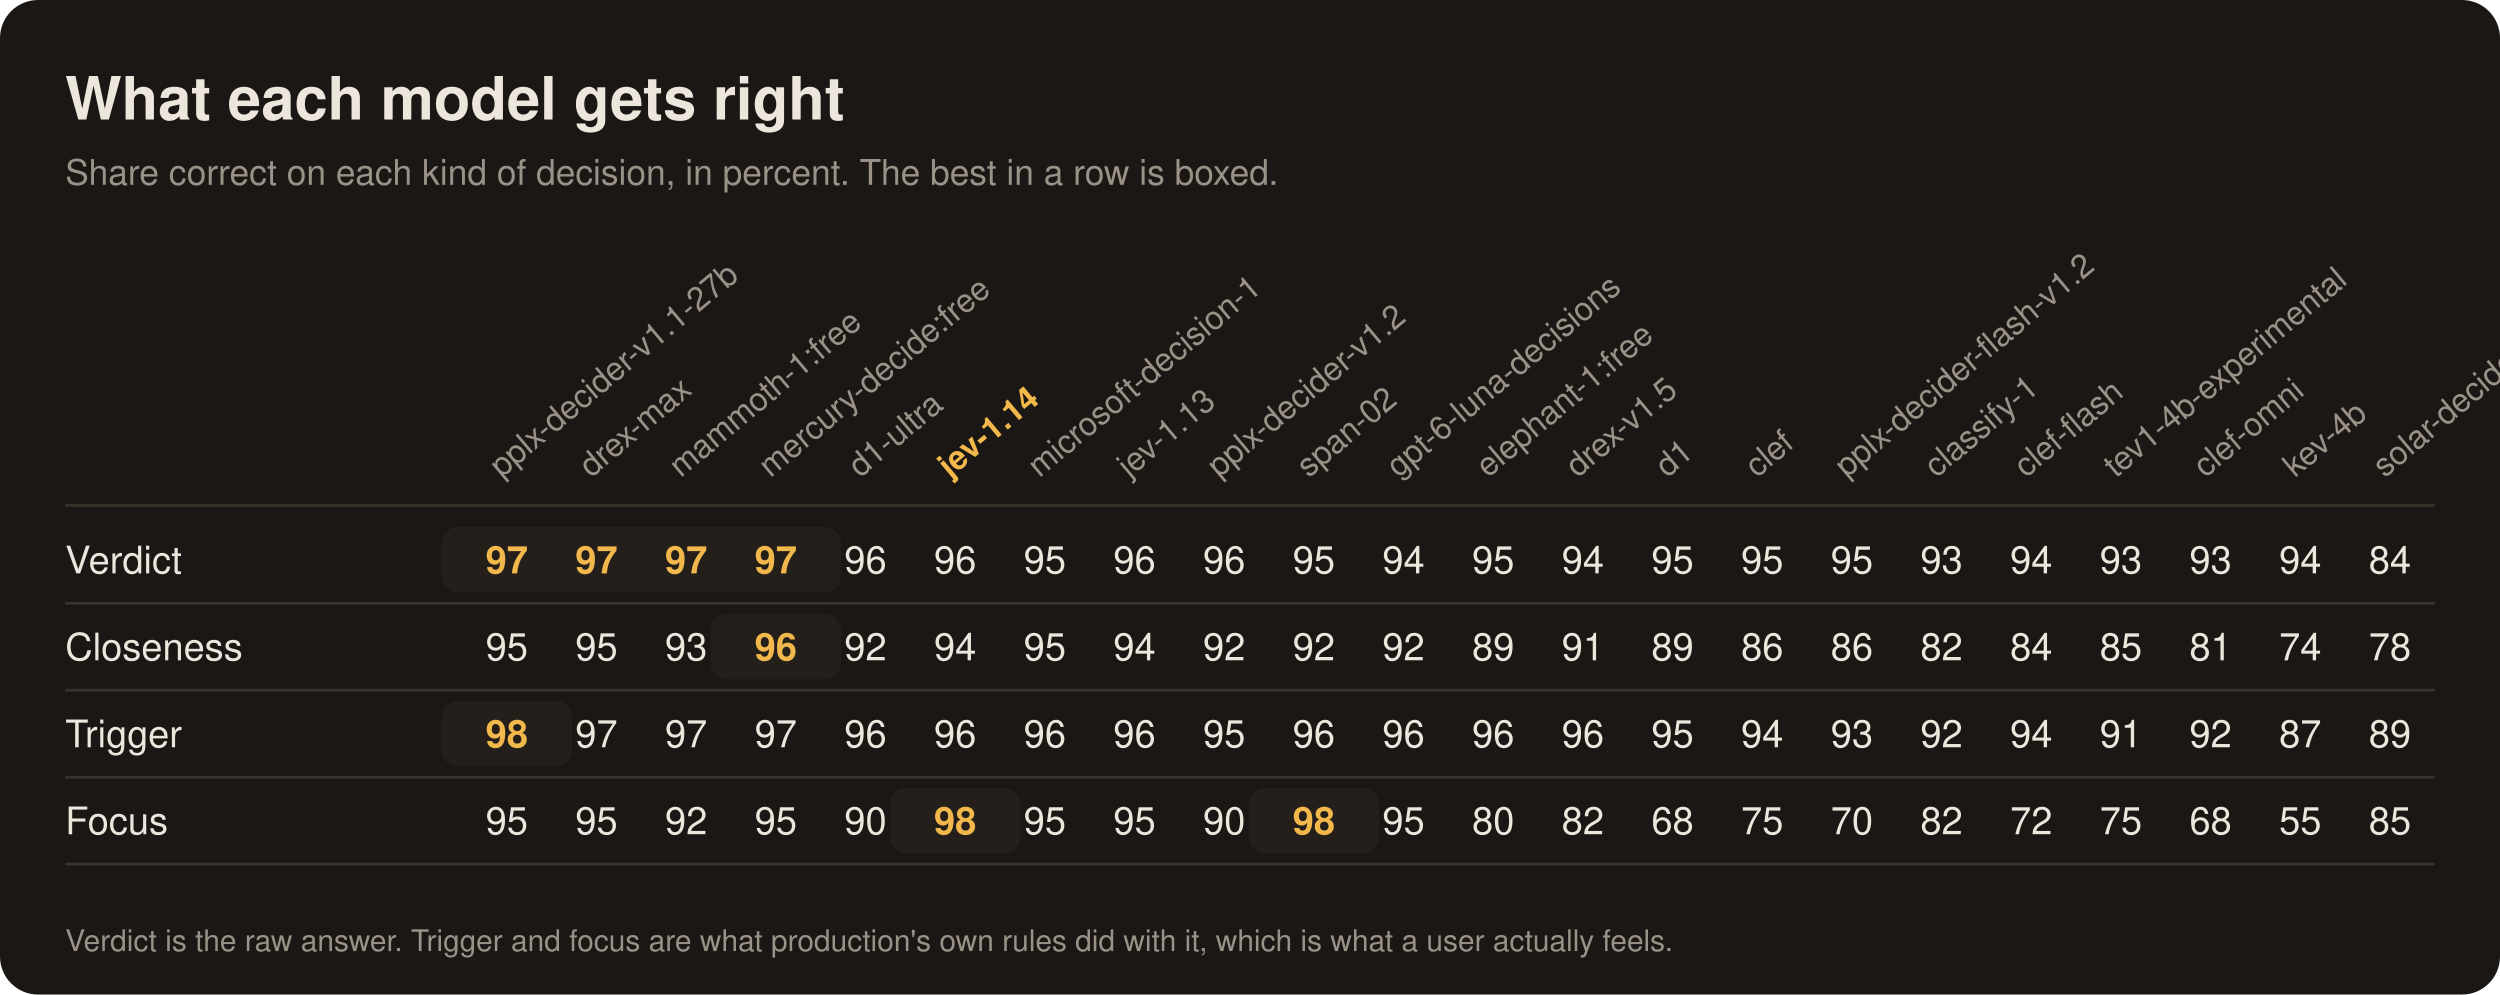
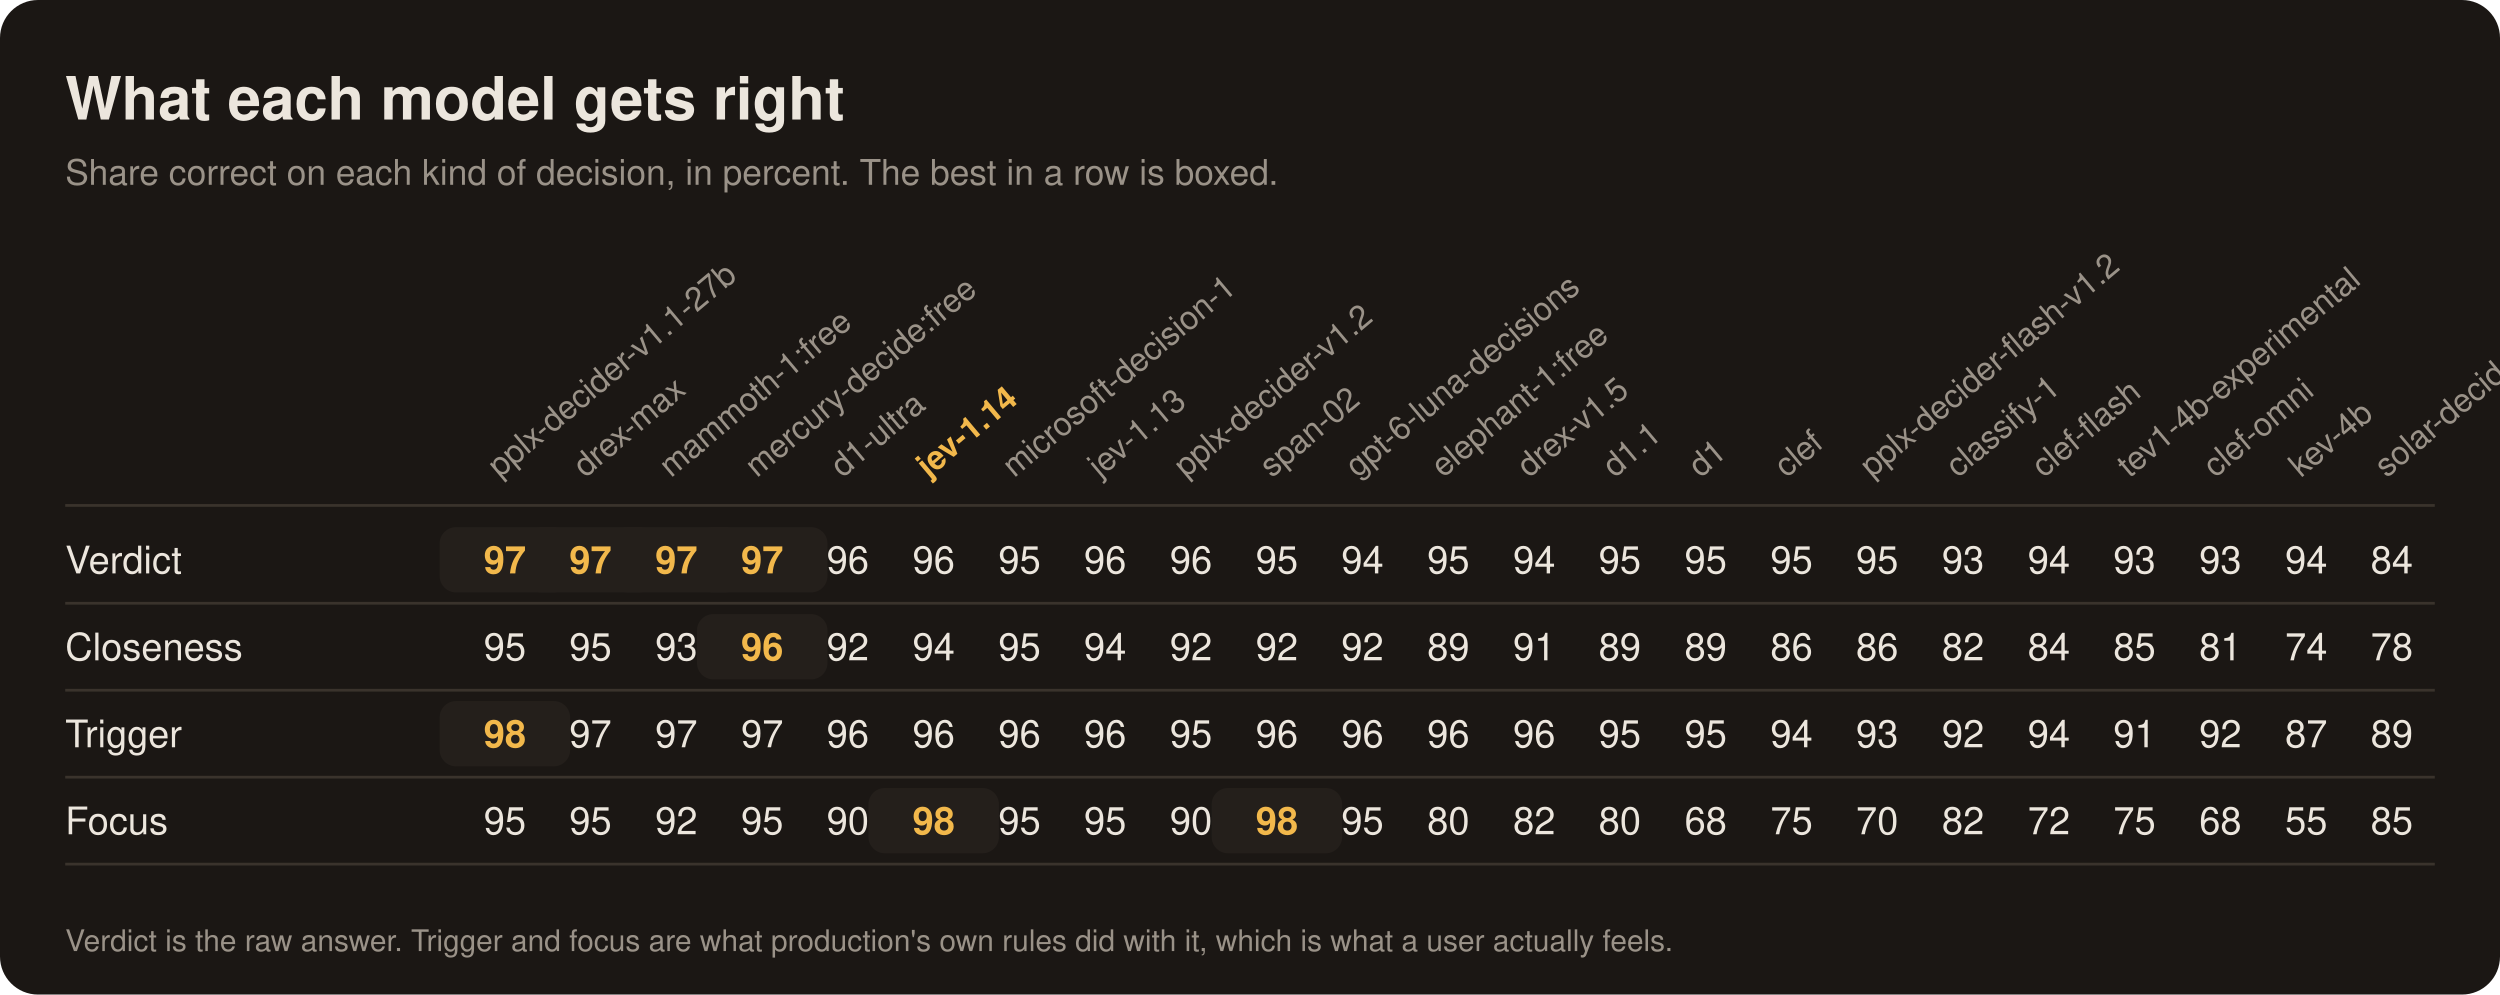
<svg xmlns="http://www.w3.org/2000/svg" viewBox="0 0 920 366" width="920" role="img" aria-label="What each model gets right" font-family="-apple-system,BlinkMacSystemFont,'Segoe UI',Helvetica,Arial,sans-serif">
  <rect width="920" height="366" rx="14" fill="#1b1714" />
  <text x="24.0" y="44.0" font-size="22" font-weight="700" fill="#ece6dd" text-anchor="start">What each model gets right</text>
  <text x="24.0" y="68.0" font-size="13" font-weight="400" fill="#9a9288" text-anchor="start">Share correct on each kind of decision, in percent. The best in a row is boxed.</text>
-   <text transform="translate(184.5 176.0) rotate(-40)" font-size="12" font-weight="500" fill="#9a9288">pplx-decider-v1.1-27b</text>
-   <text transform="translate(217.5 176.0) rotate(-40)" font-size="12" font-weight="500" fill="#9a9288">drex-max</text>
-   <text transform="translate(250.5 176.0) rotate(-40)" font-size="12" font-weight="500" fill="#9a9288">mammoth-1:free</text>
-   <text transform="translate(283.5 176.0) rotate(-40)" font-size="12" font-weight="500" fill="#9a9288">mercury-decide:free</text>
-   <text transform="translate(316.5 176.0) rotate(-40)" font-size="12" font-weight="500" fill="#9a9288">d1-ultra</text>
-   <text transform="translate(349.5 176.0) rotate(-40)" font-size="12" font-weight="700" fill="#f2b84b">jev-1.14</text>
-   <text transform="translate(382.5 176.0) rotate(-40)" font-size="12" font-weight="500" fill="#9a9288">microsoft-decision-1</text>
-   <text transform="translate(415.5 176.0) rotate(-40)" font-size="12" font-weight="500" fill="#9a9288">jev-1.13</text>
-   <text transform="translate(448.5 176.0) rotate(-40)" font-size="12" font-weight="500" fill="#9a9288">pplx-decider-v1.2</text>
-   <text transform="translate(481.5 176.0) rotate(-40)" font-size="12" font-weight="500" fill="#9a9288">span-02</text>
-   <text transform="translate(514.5 176.0) rotate(-40)" font-size="12" font-weight="500" fill="#9a9288">gpt-6-luna-decisions</text>
-   <text transform="translate(547.5 176.0) rotate(-40)" font-size="12" font-weight="500" fill="#9a9288">elephant-1:free</text>
-   <text transform="translate(580.5 176.0) rotate(-40)" font-size="12" font-weight="500" fill="#9a9288">drex-v1.5</text>
-   <text transform="translate(613.5 176.0) rotate(-40)" font-size="12" font-weight="500" fill="#9a9288">d1</text>
-   <text transform="translate(646.5 176.0) rotate(-40)" font-size="12" font-weight="500" fill="#9a9288">clef</text>
-   <text transform="translate(679.5 176.0) rotate(-40)" font-size="12" font-weight="500" fill="#9a9288">pplx-decider-flash-v1.2</text>
-   <text transform="translate(712.5 176.0) rotate(-40)" font-size="12" font-weight="500" fill="#9a9288">classify-1</text>
-   <text transform="translate(745.5 176.0) rotate(-40)" font-size="12" font-weight="500" fill="#9a9288">clef-flash</text>
-   <text transform="translate(778.5 176.0) rotate(-40)" font-size="12" font-weight="500" fill="#9a9288">tev1-4b-experimental</text>
-   <text transform="translate(811.5 176.0) rotate(-40)" font-size="12" font-weight="500" fill="#9a9288">clef-omni</text>
-   <text transform="translate(844.5 176.0) rotate(-40)" font-size="12" font-weight="500" fill="#9a9288">kev-4b</text>
-   <text transform="translate(877.5 176.0) rotate(-40)" font-size="12" font-weight="500" fill="#9a9288">solar-decide-flash</text>
+   <text transform="translate(183.8 176.0) rotate(-40)" font-size="12" font-weight="500" fill="#9a9288">pplx-decider-v1.1-27b</text>
+   <text transform="translate(215.3 176.0) rotate(-40)" font-size="12" font-weight="500" fill="#9a9288">drex-max</text>
+   <text transform="translate(246.9 176.0) rotate(-40)" font-size="12" font-weight="500" fill="#9a9288">mammoth-1:free</text>
+   <text transform="translate(278.5 176.0) rotate(-40)" font-size="12" font-weight="500" fill="#9a9288">mercury-decide:free</text>
+   <text transform="translate(310.0 176.0) rotate(-40)" font-size="12" font-weight="500" fill="#9a9288">d1-ultra</text>
+   <text transform="translate(341.6 176.0) rotate(-40)" font-size="12" font-weight="700" fill="#f2b84b">jev-1.14</text>
+   <text transform="translate(373.2 176.0) rotate(-40)" font-size="12" font-weight="500" fill="#9a9288">microsoft-decision-1</text>
+   <text transform="translate(404.7 176.0) rotate(-40)" font-size="12" font-weight="500" fill="#9a9288">jev-1.13</text>
+   <text transform="translate(436.3 176.0) rotate(-40)" font-size="12" font-weight="500" fill="#9a9288">pplx-decider-v1.2</text>
+   <text transform="translate(467.9 176.0) rotate(-40)" font-size="12" font-weight="500" fill="#9a9288">span-02</text>
+   <text transform="translate(499.4 176.0) rotate(-40)" font-size="12" font-weight="500" fill="#9a9288">gpt-6-luna-decisions</text>
+   <text transform="translate(531.0 176.0) rotate(-40)" font-size="12" font-weight="500" fill="#9a9288">elephant-1:free</text>
+   <text transform="translate(562.6 176.0) rotate(-40)" font-size="12" font-weight="500" fill="#9a9288">drex-v1.5</text>
+   <text transform="translate(594.1 176.0) rotate(-40)" font-size="12" font-weight="500" fill="#9a9288">d1.1</text>
+   <text transform="translate(625.7 176.0) rotate(-40)" font-size="12" font-weight="500" fill="#9a9288">d1</text>
+   <text transform="translate(657.3 176.0) rotate(-40)" font-size="12" font-weight="500" fill="#9a9288">clef</text>
+   <text transform="translate(688.8 176.0) rotate(-40)" font-size="12" font-weight="500" fill="#9a9288">pplx-decider-flash-v1.2</text>
+   <text transform="translate(720.4 176.0) rotate(-40)" font-size="12" font-weight="500" fill="#9a9288">classify-1</text>
+   <text transform="translate(752.0 176.0) rotate(-40)" font-size="12" font-weight="500" fill="#9a9288">clef-flash</text>
+   <text transform="translate(783.5 176.0) rotate(-40)" font-size="12" font-weight="500" fill="#9a9288">tev1-4b-experimental</text>
+   <text transform="translate(815.1 176.0) rotate(-40)" font-size="12" font-weight="500" fill="#9a9288">clef-omni</text>
+   <text transform="translate(846.7 176.0) rotate(-40)" font-size="12" font-weight="500" fill="#9a9288">kev-4b</text>
+   <text transform="translate(878.2 176.0) rotate(-40)" font-size="12" font-weight="500" fill="#9a9288">solar-decide-flash</text>
  <line x1="24.0" y1="186.0" x2="896.0" y2="186.0" stroke="#3a332c" stroke-width="1.0" />
  <text x="24.0" y="211.0" font-size="14" font-weight="500" fill="#ece6dd" text-anchor="start">Verdict</text>
-   <rect x="162.5" y="194.0" width="48.0" height="24.0" rx="6.0" fill="#241f1b" />
-   <text x="186.5" y="211.0" font-size="14" font-weight="700" fill="#f2b84b" text-anchor="middle">97</text>
-   <rect x="195.5" y="194.0" width="48.0" height="24.0" rx="6.0" fill="#241f1b" />
-   <text x="219.5" y="211.0" font-size="14" font-weight="700" fill="#f2b84b" text-anchor="middle">97</text>
-   <rect x="228.5" y="194.0" width="48.0" height="24.0" rx="6.0" fill="#241f1b" />
-   <text x="252.5" y="211.0" font-size="14" font-weight="700" fill="#f2b84b" text-anchor="middle">97</text>
-   <rect x="261.5" y="194.0" width="48.0" height="24.0" rx="6.0" fill="#241f1b" />
-   <text x="285.5" y="211.0" font-size="14" font-weight="700" fill="#f2b84b" text-anchor="middle">97</text>
-   <text x="318.5" y="211.0" font-size="14" font-weight="400" fill="#ece6dd" text-anchor="middle">96</text>
-   <text x="351.5" y="211.0" font-size="14" font-weight="400" fill="#ece6dd" text-anchor="middle">96</text>
-   <text x="384.5" y="211.0" font-size="14" font-weight="400" fill="#ece6dd" text-anchor="middle">95</text>
-   <text x="417.5" y="211.0" font-size="14" font-weight="400" fill="#ece6dd" text-anchor="middle">96</text>
-   <text x="450.5" y="211.0" font-size="14" font-weight="400" fill="#ece6dd" text-anchor="middle">96</text>
-   <text x="483.5" y="211.0" font-size="14" font-weight="400" fill="#ece6dd" text-anchor="middle">95</text>
-   <text x="516.5" y="211.0" font-size="14" font-weight="400" fill="#ece6dd" text-anchor="middle">94</text>
-   <text x="549.5" y="211.0" font-size="14" font-weight="400" fill="#ece6dd" text-anchor="middle">95</text>
-   <text x="582.5" y="211.0" font-size="14" font-weight="400" fill="#ece6dd" text-anchor="middle">94</text>
-   <text x="615.5" y="211.0" font-size="14" font-weight="400" fill="#ece6dd" text-anchor="middle">95</text>
-   <text x="648.5" y="211.0" font-size="14" font-weight="400" fill="#ece6dd" text-anchor="middle">95</text>
-   <text x="681.5" y="211.0" font-size="14" font-weight="400" fill="#ece6dd" text-anchor="middle">95</text>
-   <text x="714.5" y="211.0" font-size="14" font-weight="400" fill="#ece6dd" text-anchor="middle">93</text>
-   <text x="747.5" y="211.0" font-size="14" font-weight="400" fill="#ece6dd" text-anchor="middle">94</text>
-   <text x="780.5" y="211.0" font-size="14" font-weight="400" fill="#ece6dd" text-anchor="middle">93</text>
-   <text x="813.5" y="211.0" font-size="14" font-weight="400" fill="#ece6dd" text-anchor="middle">93</text>
-   <text x="846.5" y="211.0" font-size="14" font-weight="400" fill="#ece6dd" text-anchor="middle">94</text>
-   <text x="879.5" y="211.0" font-size="14" font-weight="400" fill="#ece6dd" text-anchor="middle">84</text>
+   <rect x="161.8" y="194.0" width="48.0" height="24.0" rx="6.0" fill="#241f1b" />
+   <text x="185.8" y="211.0" font-size="14" font-weight="700" fill="#f2b84b" text-anchor="middle">97</text>
+   <rect x="193.3" y="194.0" width="48.0" height="24.0" rx="6.0" fill="#241f1b" />
+   <text x="217.3" y="211.0" font-size="14" font-weight="700" fill="#f2b84b" text-anchor="middle">97</text>
+   <rect x="224.9" y="194.0" width="48.0" height="24.0" rx="6.0" fill="#241f1b" />
+   <text x="248.9" y="211.0" font-size="14" font-weight="700" fill="#f2b84b" text-anchor="middle">97</text>
+   <rect x="256.5" y="194.0" width="48.0" height="24.0" rx="6.0" fill="#241f1b" />
+   <text x="280.5" y="211.0" font-size="14" font-weight="700" fill="#f2b84b" text-anchor="middle">97</text>
+   <text x="312.0" y="211.0" font-size="14" font-weight="400" fill="#ece6dd" text-anchor="middle">96</text>
+   <text x="343.6" y="211.0" font-size="14" font-weight="400" fill="#ece6dd" text-anchor="middle">96</text>
+   <text x="375.2" y="211.0" font-size="14" font-weight="400" fill="#ece6dd" text-anchor="middle">95</text>
+   <text x="406.7" y="211.0" font-size="14" font-weight="400" fill="#ece6dd" text-anchor="middle">96</text>
+   <text x="438.3" y="211.0" font-size="14" font-weight="400" fill="#ece6dd" text-anchor="middle">96</text>
+   <text x="469.9" y="211.0" font-size="14" font-weight="400" fill="#ece6dd" text-anchor="middle">95</text>
+   <text x="501.4" y="211.0" font-size="14" font-weight="400" fill="#ece6dd" text-anchor="middle">94</text>
+   <text x="533.0" y="211.0" font-size="14" font-weight="400" fill="#ece6dd" text-anchor="middle">95</text>
+   <text x="564.6" y="211.0" font-size="14" font-weight="400" fill="#ece6dd" text-anchor="middle">94</text>
+   <text x="596.1" y="211.0" font-size="14" font-weight="400" fill="#ece6dd" text-anchor="middle">95</text>
+   <text x="627.7" y="211.0" font-size="14" font-weight="400" fill="#ece6dd" text-anchor="middle">95</text>
+   <text x="659.3" y="211.0" font-size="14" font-weight="400" fill="#ece6dd" text-anchor="middle">95</text>
+   <text x="690.8" y="211.0" font-size="14" font-weight="400" fill="#ece6dd" text-anchor="middle">95</text>
+   <text x="722.4" y="211.0" font-size="14" font-weight="400" fill="#ece6dd" text-anchor="middle">93</text>
+   <text x="754.0" y="211.0" font-size="14" font-weight="400" fill="#ece6dd" text-anchor="middle">94</text>
+   <text x="785.5" y="211.0" font-size="14" font-weight="400" fill="#ece6dd" text-anchor="middle">93</text>
+   <text x="817.1" y="211.0" font-size="14" font-weight="400" fill="#ece6dd" text-anchor="middle">93</text>
+   <text x="848.7" y="211.0" font-size="14" font-weight="400" fill="#ece6dd" text-anchor="middle">94</text>
+   <text x="880.2" y="211.0" font-size="14" font-weight="400" fill="#ece6dd" text-anchor="middle">84</text>
  <line x1="24.0" y1="222.0" x2="896.0" y2="222.0" stroke="#3a332c" stroke-width="1.0" />
  <text x="24.0" y="243.0" font-size="14" font-weight="500" fill="#ece6dd" text-anchor="start">Closeness</text>
-   <text x="186.5" y="243.0" font-size="14" font-weight="400" fill="#ece6dd" text-anchor="middle">95</text>
-   <text x="219.5" y="243.0" font-size="14" font-weight="400" fill="#ece6dd" text-anchor="middle">95</text>
-   <text x="252.5" y="243.0" font-size="14" font-weight="400" fill="#ece6dd" text-anchor="middle">93</text>
-   <rect x="261.5" y="226.0" width="48.0" height="24.0" rx="6.0" fill="#241f1b" />
-   <text x="285.5" y="243.0" font-size="14" font-weight="700" fill="#f2b84b" text-anchor="middle">96</text>
-   <text x="318.5" y="243.0" font-size="14" font-weight="400" fill="#ece6dd" text-anchor="middle">92</text>
-   <text x="351.5" y="243.0" font-size="14" font-weight="400" fill="#ece6dd" text-anchor="middle">94</text>
-   <text x="384.5" y="243.0" font-size="14" font-weight="400" fill="#ece6dd" text-anchor="middle">95</text>
-   <text x="417.5" y="243.0" font-size="14" font-weight="400" fill="#ece6dd" text-anchor="middle">94</text>
-   <text x="450.5" y="243.0" font-size="14" font-weight="400" fill="#ece6dd" text-anchor="middle">92</text>
-   <text x="483.5" y="243.0" font-size="14" font-weight="400" fill="#ece6dd" text-anchor="middle">92</text>
-   <text x="516.5" y="243.0" font-size="14" font-weight="400" fill="#ece6dd" text-anchor="middle">92</text>
-   <text x="549.5" y="243.0" font-size="14" font-weight="400" fill="#ece6dd" text-anchor="middle">89</text>
-   <text x="582.5" y="243.0" font-size="14" font-weight="400" fill="#ece6dd" text-anchor="middle">91</text>
-   <text x="615.5" y="243.0" font-size="14" font-weight="400" fill="#ece6dd" text-anchor="middle">89</text>
-   <text x="648.5" y="243.0" font-size="14" font-weight="400" fill="#ece6dd" text-anchor="middle">86</text>
-   <text x="681.5" y="243.0" font-size="14" font-weight="400" fill="#ece6dd" text-anchor="middle">86</text>
-   <text x="714.5" y="243.0" font-size="14" font-weight="400" fill="#ece6dd" text-anchor="middle">82</text>
-   <text x="747.5" y="243.0" font-size="14" font-weight="400" fill="#ece6dd" text-anchor="middle">84</text>
-   <text x="780.5" y="243.0" font-size="14" font-weight="400" fill="#ece6dd" text-anchor="middle">85</text>
-   <text x="813.5" y="243.0" font-size="14" font-weight="400" fill="#ece6dd" text-anchor="middle">81</text>
-   <text x="846.5" y="243.0" font-size="14" font-weight="400" fill="#ece6dd" text-anchor="middle">74</text>
-   <text x="879.5" y="243.0" font-size="14" font-weight="400" fill="#ece6dd" text-anchor="middle">78</text>
+   <text x="185.8" y="243.0" font-size="14" font-weight="400" fill="#ece6dd" text-anchor="middle">95</text>
+   <text x="217.3" y="243.0" font-size="14" font-weight="400" fill="#ece6dd" text-anchor="middle">95</text>
+   <text x="248.9" y="243.0" font-size="14" font-weight="400" fill="#ece6dd" text-anchor="middle">93</text>
+   <rect x="256.5" y="226.0" width="48.0" height="24.0" rx="6.0" fill="#241f1b" />
+   <text x="280.5" y="243.0" font-size="14" font-weight="700" fill="#f2b84b" text-anchor="middle">96</text>
+   <text x="312.0" y="243.0" font-size="14" font-weight="400" fill="#ece6dd" text-anchor="middle">92</text>
+   <text x="343.6" y="243.0" font-size="14" font-weight="400" fill="#ece6dd" text-anchor="middle">94</text>
+   <text x="375.2" y="243.0" font-size="14" font-weight="400" fill="#ece6dd" text-anchor="middle">95</text>
+   <text x="406.7" y="243.0" font-size="14" font-weight="400" fill="#ece6dd" text-anchor="middle">94</text>
+   <text x="438.3" y="243.0" font-size="14" font-weight="400" fill="#ece6dd" text-anchor="middle">92</text>
+   <text x="469.9" y="243.0" font-size="14" font-weight="400" fill="#ece6dd" text-anchor="middle">92</text>
+   <text x="501.4" y="243.0" font-size="14" font-weight="400" fill="#ece6dd" text-anchor="middle">92</text>
+   <text x="533.0" y="243.0" font-size="14" font-weight="400" fill="#ece6dd" text-anchor="middle">89</text>
+   <text x="564.6" y="243.0" font-size="14" font-weight="400" fill="#ece6dd" text-anchor="middle">91</text>
+   <text x="596.1" y="243.0" font-size="14" font-weight="400" fill="#ece6dd" text-anchor="middle">89</text>
+   <text x="627.7" y="243.0" font-size="14" font-weight="400" fill="#ece6dd" text-anchor="middle">89</text>
+   <text x="659.3" y="243.0" font-size="14" font-weight="400" fill="#ece6dd" text-anchor="middle">86</text>
+   <text x="690.8" y="243.0" font-size="14" font-weight="400" fill="#ece6dd" text-anchor="middle">86</text>
+   <text x="722.4" y="243.0" font-size="14" font-weight="400" fill="#ece6dd" text-anchor="middle">82</text>
+   <text x="754.0" y="243.0" font-size="14" font-weight="400" fill="#ece6dd" text-anchor="middle">84</text>
+   <text x="785.5" y="243.0" font-size="14" font-weight="400" fill="#ece6dd" text-anchor="middle">85</text>
+   <text x="817.1" y="243.0" font-size="14" font-weight="400" fill="#ece6dd" text-anchor="middle">81</text>
+   <text x="848.7" y="243.0" font-size="14" font-weight="400" fill="#ece6dd" text-anchor="middle">74</text>
+   <text x="880.2" y="243.0" font-size="14" font-weight="400" fill="#ece6dd" text-anchor="middle">78</text>
  <line x1="24.0" y1="254.0" x2="896.0" y2="254.0" stroke="#3a332c" stroke-width="1.0" />
  <text x="24.0" y="275.0" font-size="14" font-weight="500" fill="#ece6dd" text-anchor="start">Trigger</text>
-   <rect x="162.5" y="258.0" width="48.0" height="24.0" rx="6.0" fill="#241f1b" />
-   <text x="186.5" y="275.0" font-size="14" font-weight="700" fill="#f2b84b" text-anchor="middle">98</text>
-   <text x="219.5" y="275.0" font-size="14" font-weight="400" fill="#ece6dd" text-anchor="middle">97</text>
-   <text x="252.5" y="275.0" font-size="14" font-weight="400" fill="#ece6dd" text-anchor="middle">97</text>
-   <text x="285.5" y="275.0" font-size="14" font-weight="400" fill="#ece6dd" text-anchor="middle">97</text>
-   <text x="318.5" y="275.0" font-size="14" font-weight="400" fill="#ece6dd" text-anchor="middle">96</text>
-   <text x="351.5" y="275.0" font-size="14" font-weight="400" fill="#ece6dd" text-anchor="middle">96</text>
-   <text x="384.5" y="275.0" font-size="14" font-weight="400" fill="#ece6dd" text-anchor="middle">96</text>
-   <text x="417.5" y="275.0" font-size="14" font-weight="400" fill="#ece6dd" text-anchor="middle">96</text>
-   <text x="450.5" y="275.0" font-size="14" font-weight="400" fill="#ece6dd" text-anchor="middle">95</text>
-   <text x="483.5" y="275.0" font-size="14" font-weight="400" fill="#ece6dd" text-anchor="middle">96</text>
-   <text x="516.5" y="275.0" font-size="14" font-weight="400" fill="#ece6dd" text-anchor="middle">96</text>
-   <text x="549.5" y="275.0" font-size="14" font-weight="400" fill="#ece6dd" text-anchor="middle">96</text>
-   <text x="582.5" y="275.0" font-size="14" font-weight="400" fill="#ece6dd" text-anchor="middle">96</text>
-   <text x="615.5" y="275.0" font-size="14" font-weight="400" fill="#ece6dd" text-anchor="middle">95</text>
-   <text x="648.5" y="275.0" font-size="14" font-weight="400" fill="#ece6dd" text-anchor="middle">94</text>
-   <text x="681.5" y="275.0" font-size="14" font-weight="400" fill="#ece6dd" text-anchor="middle">93</text>
-   <text x="714.5" y="275.0" font-size="14" font-weight="400" fill="#ece6dd" text-anchor="middle">92</text>
-   <text x="747.5" y="275.0" font-size="14" font-weight="400" fill="#ece6dd" text-anchor="middle">94</text>
-   <text x="780.5" y="275.0" font-size="14" font-weight="400" fill="#ece6dd" text-anchor="middle">91</text>
-   <text x="813.5" y="275.0" font-size="14" font-weight="400" fill="#ece6dd" text-anchor="middle">92</text>
-   <text x="846.5" y="275.0" font-size="14" font-weight="400" fill="#ece6dd" text-anchor="middle">87</text>
-   <text x="879.5" y="275.0" font-size="14" font-weight="400" fill="#ece6dd" text-anchor="middle">89</text>
+   <rect x="161.8" y="258.0" width="48.0" height="24.0" rx="6.0" fill="#241f1b" />
+   <text x="185.8" y="275.0" font-size="14" font-weight="700" fill="#f2b84b" text-anchor="middle">98</text>
+   <text x="217.3" y="275.0" font-size="14" font-weight="400" fill="#ece6dd" text-anchor="middle">97</text>
+   <text x="248.9" y="275.0" font-size="14" font-weight="400" fill="#ece6dd" text-anchor="middle">97</text>
+   <text x="280.5" y="275.0" font-size="14" font-weight="400" fill="#ece6dd" text-anchor="middle">97</text>
+   <text x="312.0" y="275.0" font-size="14" font-weight="400" fill="#ece6dd" text-anchor="middle">96</text>
+   <text x="343.6" y="275.0" font-size="14" font-weight="400" fill="#ece6dd" text-anchor="middle">96</text>
+   <text x="375.2" y="275.0" font-size="14" font-weight="400" fill="#ece6dd" text-anchor="middle">96</text>
+   <text x="406.7" y="275.0" font-size="14" font-weight="400" fill="#ece6dd" text-anchor="middle">96</text>
+   <text x="438.3" y="275.0" font-size="14" font-weight="400" fill="#ece6dd" text-anchor="middle">95</text>
+   <text x="469.9" y="275.0" font-size="14" font-weight="400" fill="#ece6dd" text-anchor="middle">96</text>
+   <text x="501.4" y="275.0" font-size="14" font-weight="400" fill="#ece6dd" text-anchor="middle">96</text>
+   <text x="533.0" y="275.0" font-size="14" font-weight="400" fill="#ece6dd" text-anchor="middle">96</text>
+   <text x="564.6" y="275.0" font-size="14" font-weight="400" fill="#ece6dd" text-anchor="middle">96</text>
+   <text x="596.1" y="275.0" font-size="14" font-weight="400" fill="#ece6dd" text-anchor="middle">95</text>
+   <text x="627.7" y="275.0" font-size="14" font-weight="400" fill="#ece6dd" text-anchor="middle">95</text>
+   <text x="659.3" y="275.0" font-size="14" font-weight="400" fill="#ece6dd" text-anchor="middle">94</text>
+   <text x="690.8" y="275.0" font-size="14" font-weight="400" fill="#ece6dd" text-anchor="middle">93</text>
+   <text x="722.4" y="275.0" font-size="14" font-weight="400" fill="#ece6dd" text-anchor="middle">92</text>
+   <text x="754.0" y="275.0" font-size="14" font-weight="400" fill="#ece6dd" text-anchor="middle">94</text>
+   <text x="785.5" y="275.0" font-size="14" font-weight="400" fill="#ece6dd" text-anchor="middle">91</text>
+   <text x="817.1" y="275.0" font-size="14" font-weight="400" fill="#ece6dd" text-anchor="middle">92</text>
+   <text x="848.7" y="275.0" font-size="14" font-weight="400" fill="#ece6dd" text-anchor="middle">87</text>
+   <text x="880.2" y="275.0" font-size="14" font-weight="400" fill="#ece6dd" text-anchor="middle">89</text>
  <line x1="24.0" y1="286.0" x2="896.0" y2="286.0" stroke="#3a332c" stroke-width="1.0" />
  <text x="24.0" y="307.0" font-size="14" font-weight="500" fill="#ece6dd" text-anchor="start">Focus</text>
-   <text x="186.5" y="307.0" font-size="14" font-weight="400" fill="#ece6dd" text-anchor="middle">95</text>
-   <text x="219.5" y="307.0" font-size="14" font-weight="400" fill="#ece6dd" text-anchor="middle">95</text>
-   <text x="252.5" y="307.0" font-size="14" font-weight="400" fill="#ece6dd" text-anchor="middle">92</text>
-   <text x="285.5" y="307.0" font-size="14" font-weight="400" fill="#ece6dd" text-anchor="middle">95</text>
-   <text x="318.5" y="307.0" font-size="14" font-weight="400" fill="#ece6dd" text-anchor="middle">90</text>
-   <rect x="327.5" y="290.0" width="48.0" height="24.0" rx="6.0" fill="#241f1b" />
-   <text x="351.5" y="307.0" font-size="14" font-weight="700" fill="#f2b84b" text-anchor="middle">98</text>
-   <text x="384.5" y="307.0" font-size="14" font-weight="400" fill="#ece6dd" text-anchor="middle">95</text>
-   <text x="417.5" y="307.0" font-size="14" font-weight="400" fill="#ece6dd" text-anchor="middle">95</text>
-   <text x="450.5" y="307.0" font-size="14" font-weight="400" fill="#ece6dd" text-anchor="middle">90</text>
-   <rect x="459.5" y="290.0" width="48.0" height="24.0" rx="6.0" fill="#241f1b" />
-   <text x="483.5" y="307.0" font-size="14" font-weight="700" fill="#f2b84b" text-anchor="middle">98</text>
-   <text x="516.5" y="307.0" font-size="14" font-weight="400" fill="#ece6dd" text-anchor="middle">95</text>
-   <text x="549.5" y="307.0" font-size="14" font-weight="400" fill="#ece6dd" text-anchor="middle">80</text>
-   <text x="582.5" y="307.0" font-size="14" font-weight="400" fill="#ece6dd" text-anchor="middle">82</text>
-   <text x="615.5" y="307.0" font-size="14" font-weight="400" fill="#ece6dd" text-anchor="middle">68</text>
-   <text x="648.5" y="307.0" font-size="14" font-weight="400" fill="#ece6dd" text-anchor="middle">75</text>
-   <text x="681.5" y="307.0" font-size="14" font-weight="400" fill="#ece6dd" text-anchor="middle">70</text>
-   <text x="714.5" y="307.0" font-size="14" font-weight="400" fill="#ece6dd" text-anchor="middle">82</text>
-   <text x="747.5" y="307.0" font-size="14" font-weight="400" fill="#ece6dd" text-anchor="middle">72</text>
-   <text x="780.5" y="307.0" font-size="14" font-weight="400" fill="#ece6dd" text-anchor="middle">75</text>
-   <text x="813.5" y="307.0" font-size="14" font-weight="400" fill="#ece6dd" text-anchor="middle">68</text>
-   <text x="846.5" y="307.0" font-size="14" font-weight="400" fill="#ece6dd" text-anchor="middle">55</text>
-   <text x="879.5" y="307.0" font-size="14" font-weight="400" fill="#ece6dd" text-anchor="middle">85</text>
+   <text x="185.8" y="307.0" font-size="14" font-weight="400" fill="#ece6dd" text-anchor="middle">95</text>
+   <text x="217.3" y="307.0" font-size="14" font-weight="400" fill="#ece6dd" text-anchor="middle">95</text>
+   <text x="248.9" y="307.0" font-size="14" font-weight="400" fill="#ece6dd" text-anchor="middle">92</text>
+   <text x="280.5" y="307.0" font-size="14" font-weight="400" fill="#ece6dd" text-anchor="middle">95</text>
+   <text x="312.0" y="307.0" font-size="14" font-weight="400" fill="#ece6dd" text-anchor="middle">90</text>
+   <rect x="319.6" y="290.0" width="48.0" height="24.0" rx="6.0" fill="#241f1b" />
+   <text x="343.6" y="307.0" font-size="14" font-weight="700" fill="#f2b84b" text-anchor="middle">98</text>
+   <text x="375.2" y="307.0" font-size="14" font-weight="400" fill="#ece6dd" text-anchor="middle">95</text>
+   <text x="406.7" y="307.0" font-size="14" font-weight="400" fill="#ece6dd" text-anchor="middle">95</text>
+   <text x="438.3" y="307.0" font-size="14" font-weight="400" fill="#ece6dd" text-anchor="middle">90</text>
+   <rect x="445.9" y="290.0" width="48.0" height="24.0" rx="6.0" fill="#241f1b" />
+   <text x="469.9" y="307.0" font-size="14" font-weight="700" fill="#f2b84b" text-anchor="middle">98</text>
+   <text x="501.4" y="307.0" font-size="14" font-weight="400" fill="#ece6dd" text-anchor="middle">95</text>
+   <text x="533.0" y="307.0" font-size="14" font-weight="400" fill="#ece6dd" text-anchor="middle">80</text>
+   <text x="564.6" y="307.0" font-size="14" font-weight="400" fill="#ece6dd" text-anchor="middle">82</text>
+   <text x="596.1" y="307.0" font-size="14" font-weight="400" fill="#ece6dd" text-anchor="middle">80</text>
+   <text x="627.7" y="307.0" font-size="14" font-weight="400" fill="#ece6dd" text-anchor="middle">68</text>
+   <text x="659.3" y="307.0" font-size="14" font-weight="400" fill="#ece6dd" text-anchor="middle">75</text>
+   <text x="690.8" y="307.0" font-size="14" font-weight="400" fill="#ece6dd" text-anchor="middle">70</text>
+   <text x="722.4" y="307.0" font-size="14" font-weight="400" fill="#ece6dd" text-anchor="middle">82</text>
+   <text x="754.0" y="307.0" font-size="14" font-weight="400" fill="#ece6dd" text-anchor="middle">72</text>
+   <text x="785.5" y="307.0" font-size="14" font-weight="400" fill="#ece6dd" text-anchor="middle">75</text>
+   <text x="817.1" y="307.0" font-size="14" font-weight="400" fill="#ece6dd" text-anchor="middle">68</text>
+   <text x="848.7" y="307.0" font-size="14" font-weight="400" fill="#ece6dd" text-anchor="middle">55</text>
+   <text x="880.2" y="307.0" font-size="14" font-weight="400" fill="#ece6dd" text-anchor="middle">85</text>
  <line x1="24.0" y1="318.0" x2="896.0" y2="318.0" stroke="#3a332c" stroke-width="1.0" />
  <text x="24.0" y="350.0" font-size="11" font-weight="400" fill="#9a9288" text-anchor="start">Verdict is the raw answer. Trigger and focus are what production's own rules did with it, which is what a user actually feels.</text>
</svg>
